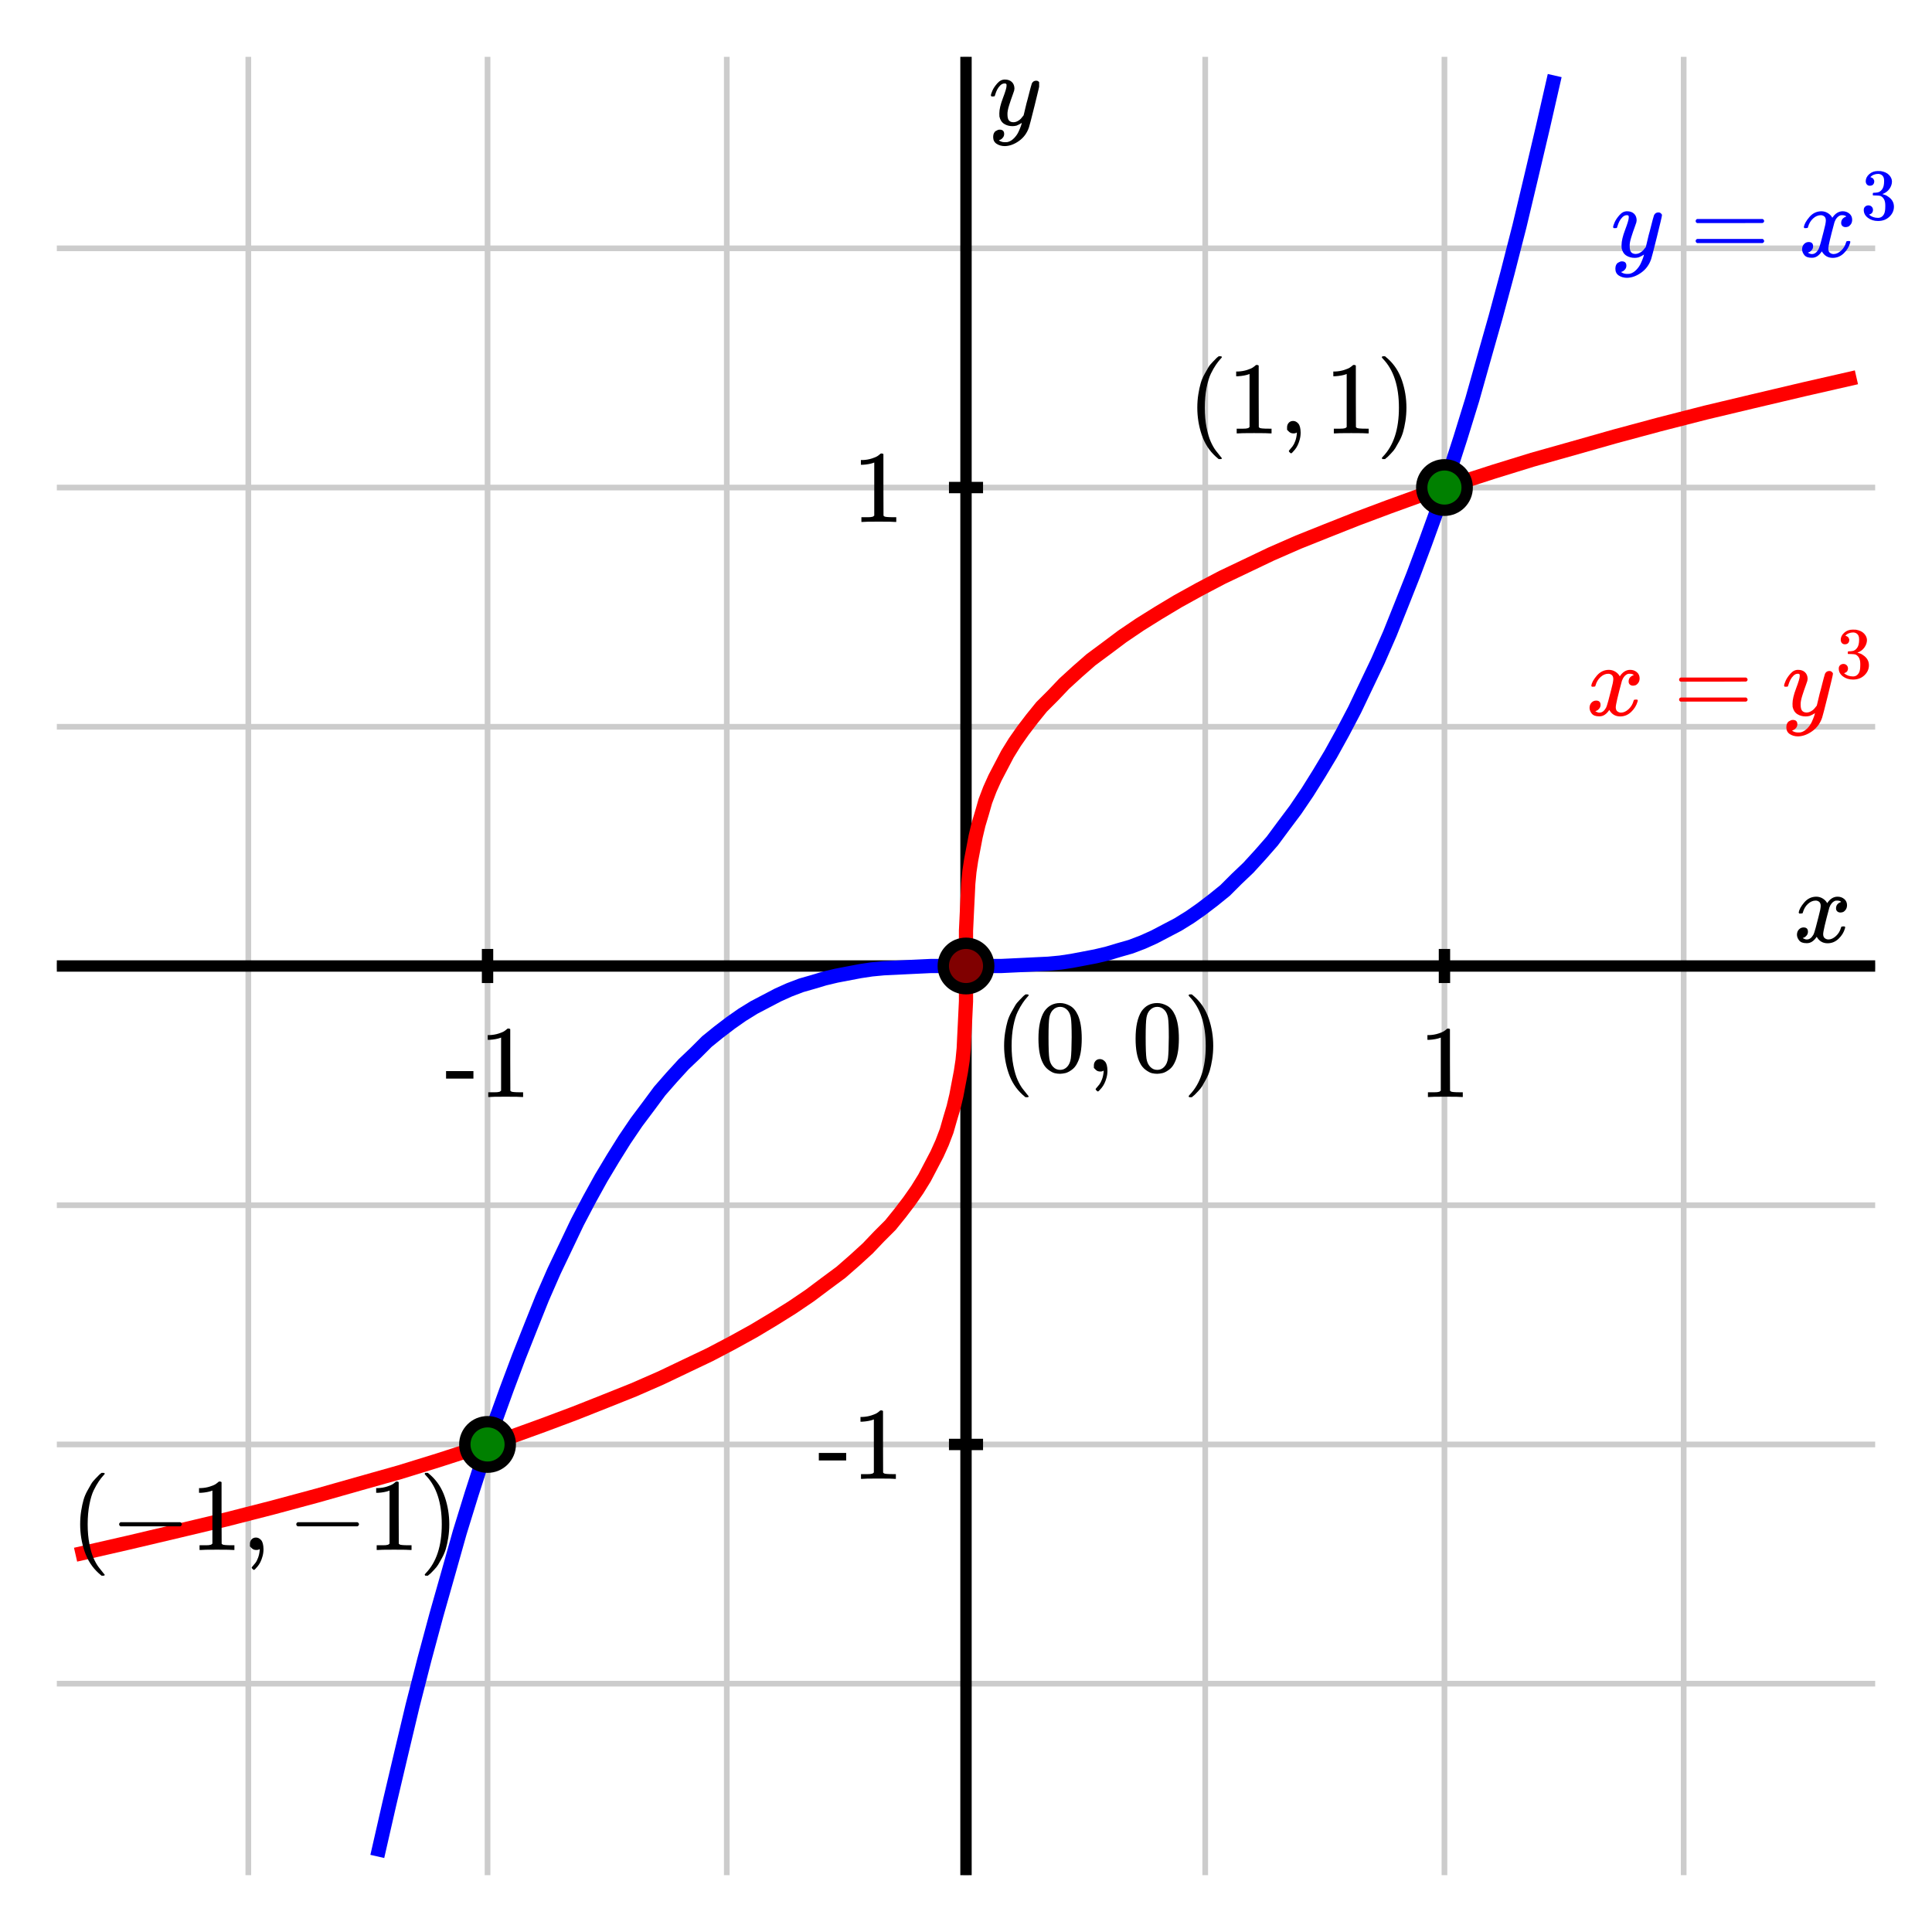
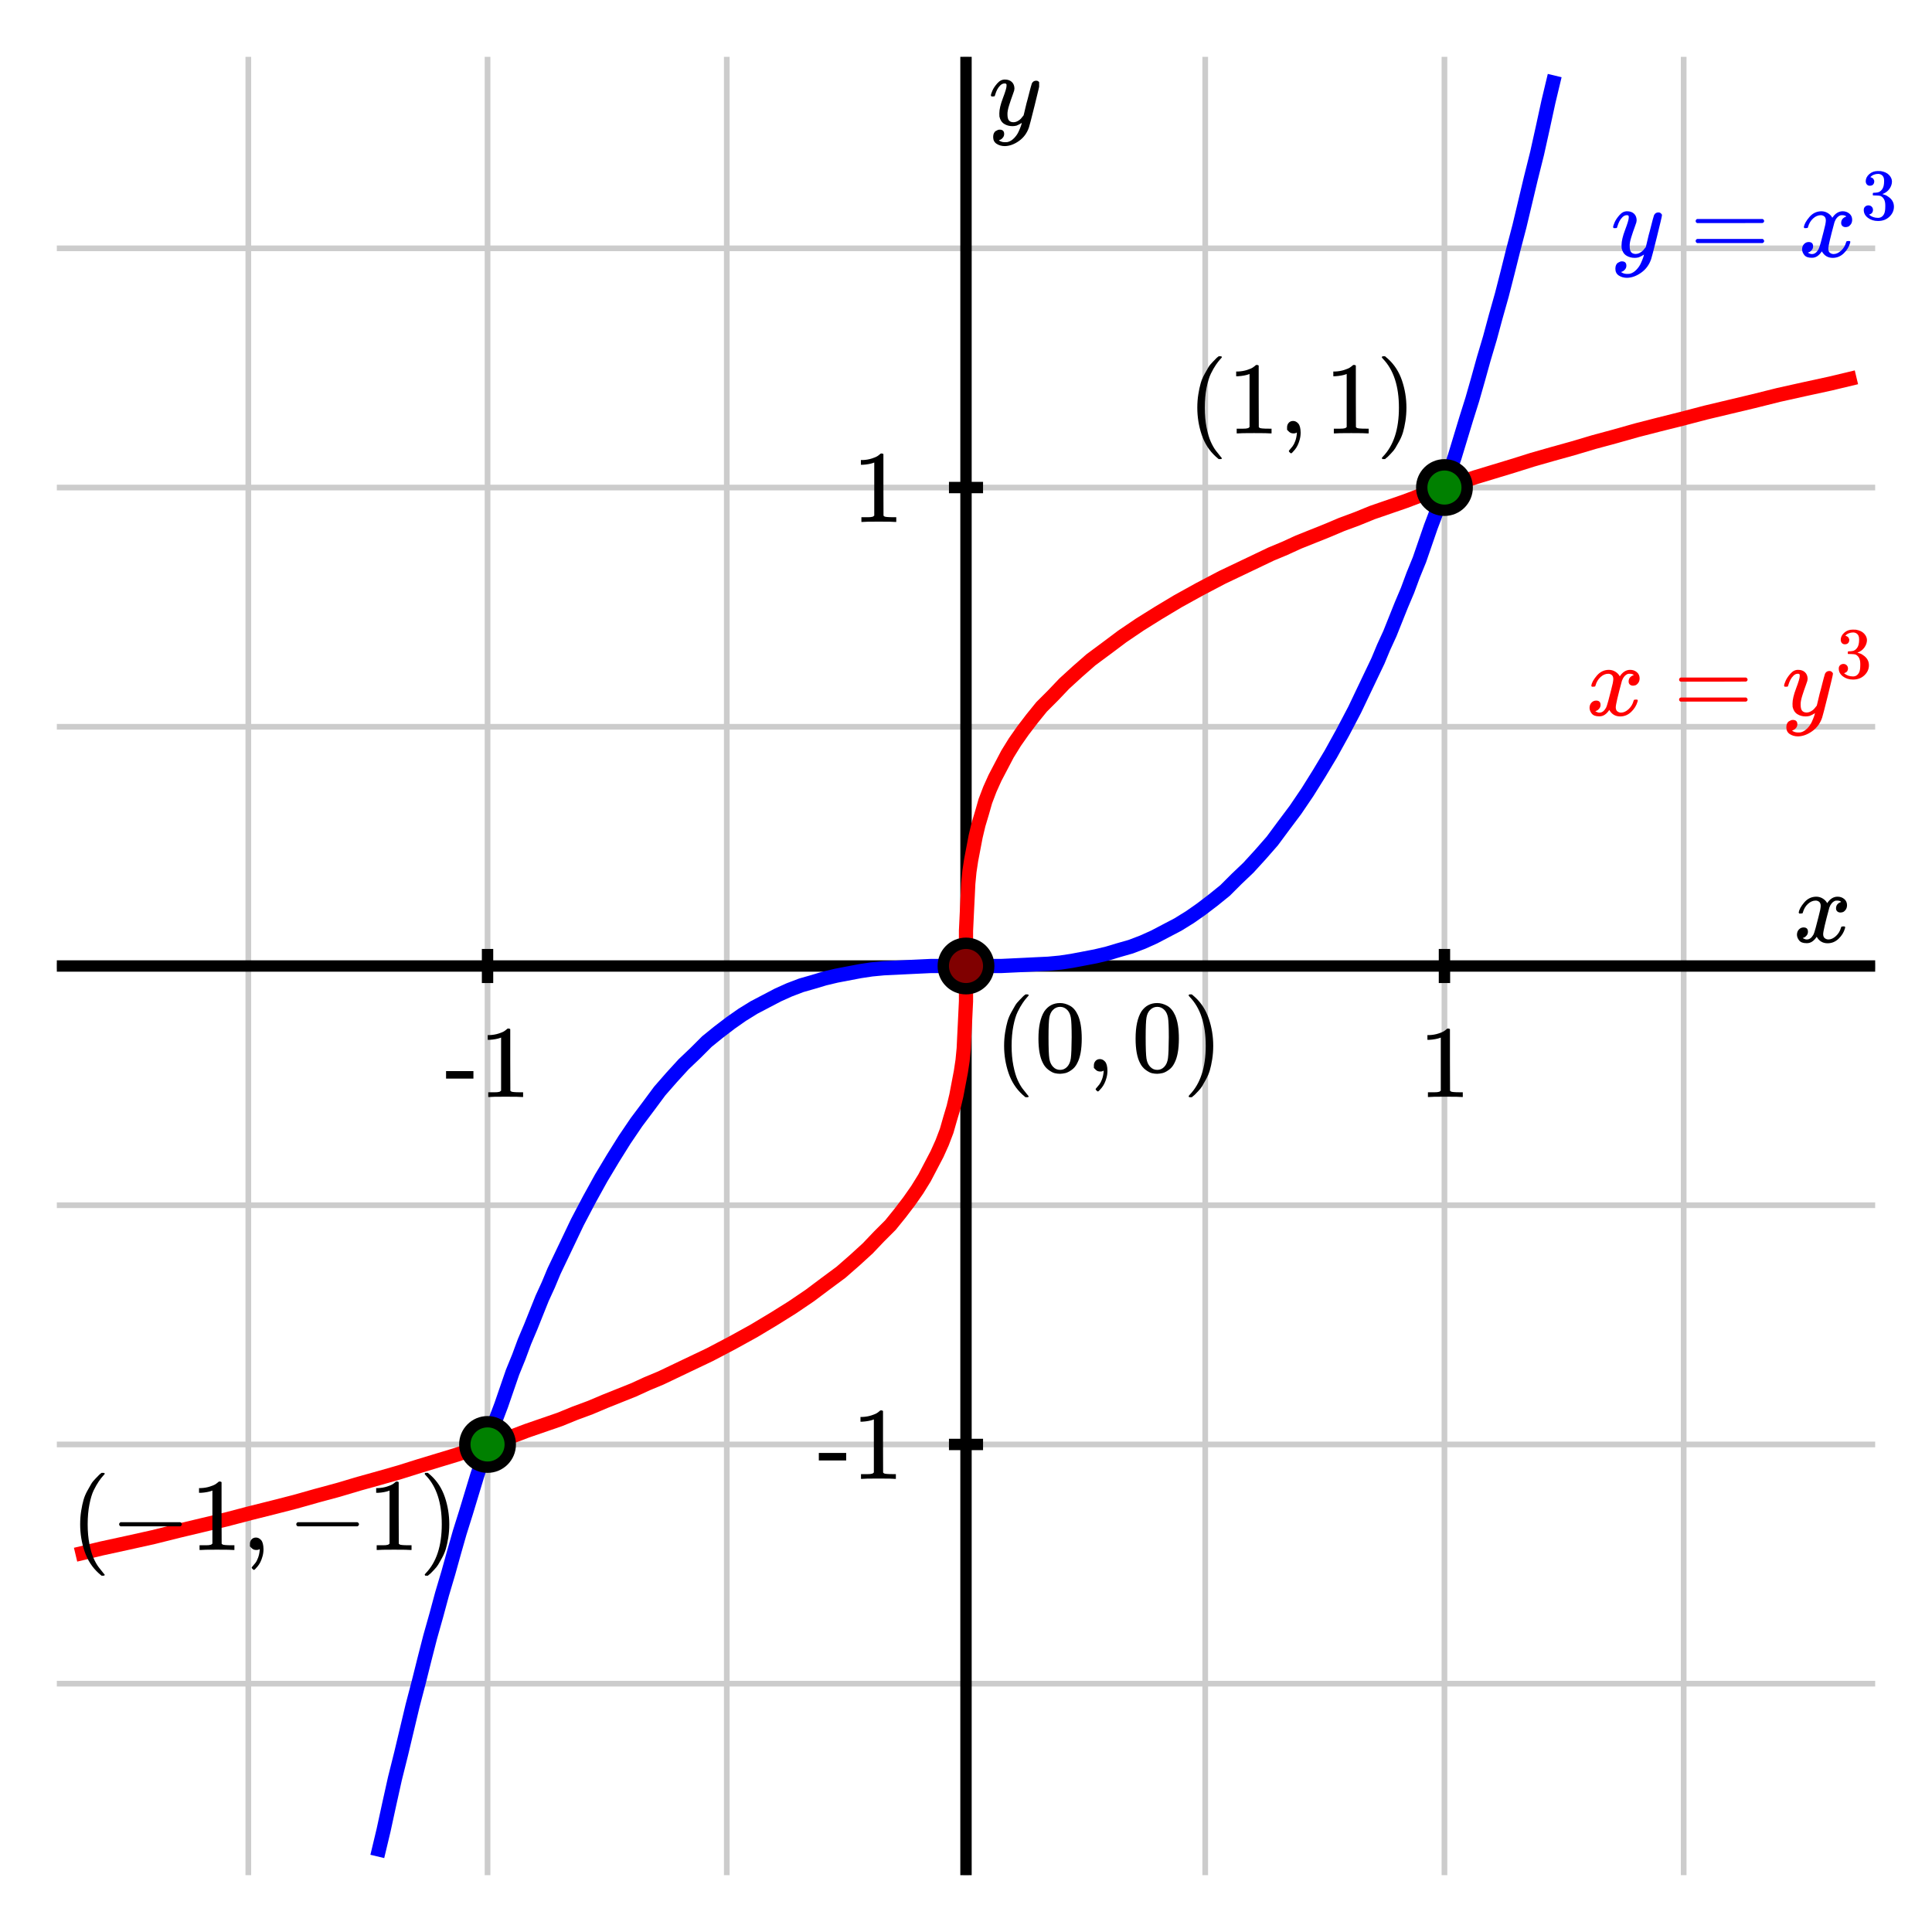
<svg xmlns="http://www.w3.org/2000/svg" xmlns:xlink="http://www.w3.org/1999/xlink" id="prefigure-quartic-critical-points-figure" width="340" height="340" viewBox="0 0 340 340">
  <defs>
-     <clipPath id="prefigure-quartic-critical-points-clipPath-0">
+     <clipPath id="prefigure-quartic-critical-points-__clipPath-0">
      <rect x="10.0" y="10.0" width="320.0" height="320.0" />
    </clipPath>
-     <clipPath id="prefigure-quartic-critical-points-clipPath-1">
+     <clipPath id="prefigure-quartic-critical-points-__clipPath-1">
      <rect x="10.0" y="10.0" width="320.0" height="320.0" />
    </clipPath>
  </defs>
  <g id="prefigure-quartic-critical-points-qc-grid">
    <g id="prefigure-quartic-critical-points-grid" stroke="#ccc" stroke-width="1">
      <line x1="43.7" y1="330.0" x2="43.7" y2="10.0" />
      <line x1="85.8" y1="330.0" x2="85.8" y2="10.0" />
      <line x1="127.9" y1="330.0" x2="127.9" y2="10.0" />
      <line x1="170.0" y1="330.0" x2="170.0" y2="10.0" />
      <line x1="212.1" y1="330.0" x2="212.1" y2="10.0" />
      <line x1="254.2" y1="330.0" x2="254.2" y2="10.0" />
      <line x1="296.3" y1="330.0" x2="296.3" y2="10.0" />
      <line x1="10.0" y1="296.3" x2="330.0" y2="296.3" />
      <line x1="10.0" y1="254.2" x2="330.0" y2="254.2" />
      <line x1="10.0" y1="212.1" x2="330.0" y2="212.1" />
      <line x1="10.0" y1="170.0" x2="330.0" y2="170.0" />
      <line x1="10.0" y1="127.9" x2="330.0" y2="127.9" />
      <line x1="10.0" y1="85.8" x2="330.0" y2="85.8" />
      <line x1="10.0" y1="43.7" x2="330.0" y2="43.7" />
    </g>
    <g id="prefigure-quartic-critical-points-axes" stroke="black" stroke-width="2">
-       <line id="prefigure-quartic-critical-points-line-14" x1="10.0" y1="170.0" x2="330.0" y2="170.0" stroke="black" stroke-width="2" />
+       <line id="prefigure-quartic-critical-points-__line-14" x1="10.0" y1="170.0" x2="330.0" y2="170.0" stroke="black" stroke-width="2" />
      <g>
-         <line id="prefigure-quartic-critical-points-line-15" x1="85.8" y1="173.0" x2="85.8" y2="167.0" />
-         <line id="prefigure-quartic-critical-points-line-16" x1="254.2" y1="173.0" x2="254.2" y2="167.0" />
-       </g>
-       <line id="prefigure-quartic-critical-points-line-17" x1="170.0" y1="330.0" x2="170.0" y2="10.0" stroke="black" stroke-width="2" />
+         <line id="prefigure-quartic-critical-points-__line-15" x1="85.8" y1="173.0" x2="85.8" y2="167.0" />
+         <line id="prefigure-quartic-critical-points-__line-16" x1="254.2" y1="173.0" x2="254.2" y2="167.0" />
+       </g>
+       <line id="prefigure-quartic-critical-points-__line-17" x1="170.0" y1="330.0" x2="170.0" y2="10.0" stroke="black" stroke-width="2" />
      <g>
-         <line id="prefigure-quartic-critical-points-line-18" x1="167.0" y1="254.2" x2="173.0" y2="254.2" />
-         <line id="prefigure-quartic-critical-points-line-19" x1="167.0" y1="85.8" x2="173.0" y2="85.8" />
-       </g>
-     </g>
-     <g id="prefigure-quartic-critical-points-label-0" transform="translate(326.0,166.0) translate(-10.4,-8.2)">
-       <g id="prefigure-quartic-critical-points-g-0">
+         <line id="prefigure-quartic-critical-points-__line-18" x1="167.0" y1="254.2" x2="173.0" y2="254.2" />
+         <line id="prefigure-quartic-critical-points-__line-19" x1="167.0" y1="85.8" x2="173.0" y2="85.8" />
+       </g>
+     </g>
+     <g id="prefigure-quartic-critical-points-__label-0" transform="translate(326.0,166.0) translate(-10.4,-8.2)">
+       <g id="prefigure-quartic-critical-points-__g-0">
        <svg style="vertical-align: -0.200px" width="10.352px" height="8.200px" role="img" focusable="false" viewBox="0 -442 572 453" x="0.0" y="0.0">
          <defs>
            <path id="prefigure-quartic-critical-points-MJX-2-TEX-I-1D465" d="M52 289Q59 331 106 386T222 442Q257 442 286 424T329 379Q371 442 430 442Q467 442 494 420T522 361Q522 332 508 314T481 292T458 288Q439 288 427 299T415 328Q415 374 465 391Q454 404 425 404Q412 404 406 402Q368 386 350 336Q290 115 290 78Q290 50 306 38T341 26Q378 26 414 59T463 140Q466 150 469 151T485 153H489Q504 153 504 145Q504 144 502 134Q486 77 440 33T333 -11Q263 -11 227 52Q186 -10 133 -10H127Q78 -10 57 16T35 71Q35 103 54 123T99 143Q142 143 142 101Q142 81 130 66T107 46T94 41L91 40Q91 39 97 36T113 29T132 26Q168 26 194 71Q203 87 217 139T245 247T261 313Q266 340 266 352Q266 380 251 392T217 404Q177 404 142 372T93 290Q91 281 88 280T72 278H58Q52 284 52 289Z" />
          </defs>
          <g stroke="currentColor" fill="currentColor" stroke-width="0" transform="scale(1,-1)">
            <g data-mml-node="math">
              <g data-mml-node="mi" data-semantic-type="identifier" data-semantic-role="latinletter" data-semantic-font="italic" data-semantic-annotation="clearspeak:simple" data-semantic-id="0" data-semantic-speech="x">
                <use data-c="1D465" xlink:href="#prefigure-quartic-critical-points-MJX-2-TEX-I-1D465" />
              </g>
            </g>
          </g>
        </svg>
      </g>
    </g>
-     <g id="prefigure-quartic-critical-points-label-1" transform="translate(174.0,14.0) translate(0.0,-0.0)">
-       <g id="prefigure-quartic-critical-points-g-1">
+     <g id="prefigure-quartic-critical-points-__label-1" transform="translate(174.0,14.0) translate(0.0,-0.0)">
+       <g id="prefigure-quartic-critical-points-__g-1">
        <svg style="vertical-align: -3.712px" width="8.872px" height="11.712px" role="img" focusable="false" viewBox="0 -442 490 647" x="0.0" y="0.0">
          <defs>
            <path id="prefigure-quartic-critical-points-MJX-3-TEX-I-1D466" d="M21 287Q21 301 36 335T84 406T158 442Q199 442 224 419T250 355Q248 336 247 334Q247 331 231 288T198 191T182 105Q182 62 196 45T238 27Q261 27 281 38T312 61T339 94Q339 95 344 114T358 173T377 247Q415 397 419 404Q432 431 462 431Q475 431 483 424T494 412T496 403Q496 390 447 193T391 -23Q363 -106 294 -155T156 -205Q111 -205 77 -183T43 -117Q43 -95 50 -80T69 -58T89 -48T106 -45Q150 -45 150 -87Q150 -107 138 -122T115 -142T102 -147L99 -148Q101 -153 118 -160T152 -167H160Q177 -167 186 -165Q219 -156 247 -127T290 -65T313 -9T321 21L315 17Q309 13 296 6T270 -6Q250 -11 231 -11Q185 -11 150 11T104 82Q103 89 103 113Q103 170 138 262T173 379Q173 380 173 381Q173 390 173 393T169 400T158 404H154Q131 404 112 385T82 344T65 302T57 280Q55 278 41 278H27Q21 284 21 287Z" />
          </defs>
          <g stroke="currentColor" fill="currentColor" stroke-width="0" transform="scale(1,-1)">
            <g data-mml-node="math">
              <g data-mml-node="mi" data-semantic-type="identifier" data-semantic-role="latinletter" data-semantic-font="italic" data-semantic-annotation="clearspeak:simple" data-semantic-id="0" data-semantic-speech="y">
                <use data-c="1D466" xlink:href="#prefigure-quartic-critical-points-MJX-3-TEX-I-1D466" />
              </g>
            </g>
          </g>
        </svg>
      </g>
    </g>
-     <g id="prefigure-quartic-critical-points-label-2" transform="translate(85.8,181.0) translate(-7.5,-0.0)">
-       <g id="prefigure-quartic-critical-points-g-2">
+     <g id="prefigure-quartic-critical-points-__label-2" transform="translate(85.8,181.0) translate(-7.5,-0.0)">
+       <g id="prefigure-quartic-critical-points-__g-2">
        <svg style="vertical-align: 0.000px" width="15.080px" height="12.056px" role="img" focusable="false" viewBox="0 -666 833 666" x="0.0" y="0.0">
          <defs>
            <path id="prefigure-quartic-critical-points-MJX-4-TEX-N-2D" d="M11 179V252H277V179H11Z" />
            <path id="prefigure-quartic-critical-points-MJX-4-TEX-N-31" d="M213 578L200 573Q186 568 160 563T102 556H83V602H102Q149 604 189 617T245 641T273 663Q275 666 285 666Q294 666 302 660V361L303 61Q310 54 315 52T339 48T401 46H427V0H416Q395 3 257 3Q121 3 100 0H88V46H114Q136 46 152 46T177 47T193 50T201 52T207 57T213 61V578Z" />
          </defs>
          <g stroke="currentColor" fill="currentColor" stroke-width="0" transform="scale(1,-1)">
            <g data-mml-node="math">
              <g data-mml-node="mtext" data-semantic-type="text" data-semantic-role="unknown" data-semantic-font="normal" data-semantic-annotation="clearspeak:unit" data-semantic-id="0" data-semantic-speech="hyphen 1">
                <use data-c="2D" xlink:href="#prefigure-quartic-critical-points-MJX-4-TEX-N-2D" />
                <use data-c="31" xlink:href="#prefigure-quartic-critical-points-MJX-4-TEX-N-31" transform="translate(333,0)" />
              </g>
            </g>
          </g>
        </svg>
      </g>
    </g>
-     <g id="prefigure-quartic-critical-points-label-3" transform="translate(254.2,181.0) translate(-4.5,-0.0)">
-       <g id="prefigure-quartic-critical-points-g-3">
+     <g id="prefigure-quartic-critical-points-__label-3" transform="translate(254.2,181.0) translate(-4.5,-0.0)">
+       <g id="prefigure-quartic-critical-points-__g-3">
        <svg style="vertical-align: 0.000px" width="9.048px" height="12.056px" role="img" focusable="false" viewBox="0 -666 500 666" x="0.0" y="0.0">
          <defs>
            <path id="prefigure-quartic-critical-points-MJX-5-TEX-N-31" d="M213 578L200 573Q186 568 160 563T102 556H83V602H102Q149 604 189 617T245 641T273 663Q275 666 285 666Q294 666 302 660V361L303 61Q310 54 315 52T339 48T401 46H427V0H416Q395 3 257 3Q121 3 100 0H88V46H114Q136 46 152 46T177 47T193 50T201 52T207 57T213 61V578Z" />
          </defs>
          <g stroke="currentColor" fill="currentColor" stroke-width="0" transform="scale(1,-1)">
            <g data-mml-node="math">
              <g data-mml-node="mtext" data-semantic-type="text" data-semantic-role="integer" data-semantic-font="normal" data-semantic-annotation="clearspeak:unit" data-semantic-id="0" data-semantic-speech="1">
                <use data-c="31" xlink:href="#prefigure-quartic-critical-points-MJX-5-TEX-N-31" />
              </g>
            </g>
          </g>
        </svg>
      </g>
    </g>
-     <g id="prefigure-quartic-critical-points-label-4" transform="translate(159.0,254.2) translate(-15.1,-6.0)">
-       <g id="prefigure-quartic-critical-points-g-4">
+     <g id="prefigure-quartic-critical-points-__label-4" transform="translate(159.0,254.2) translate(-15.1,-6.0)">
+       <g id="prefigure-quartic-critical-points-__g-4">
        <svg style="vertical-align: 0.000px" width="15.080px" height="12.056px" role="img" focusable="false" viewBox="0 -666 833 666" x="0.0" y="0.0">
          <defs>
            <path id="prefigure-quartic-critical-points-MJX-6-TEX-N-2D" d="M11 179V252H277V179H11Z" />
            <path id="prefigure-quartic-critical-points-MJX-6-TEX-N-31" d="M213 578L200 573Q186 568 160 563T102 556H83V602H102Q149 604 189 617T245 641T273 663Q275 666 285 666Q294 666 302 660V361L303 61Q310 54 315 52T339 48T401 46H427V0H416Q395 3 257 3Q121 3 100 0H88V46H114Q136 46 152 46T177 47T193 50T201 52T207 57T213 61V578Z" />
          </defs>
          <g stroke="currentColor" fill="currentColor" stroke-width="0" transform="scale(1,-1)">
            <g data-mml-node="math">
              <g data-mml-node="mtext" data-semantic-type="text" data-semantic-role="unknown" data-semantic-font="normal" data-semantic-annotation="clearspeak:unit" data-semantic-id="0" data-semantic-speech="hyphen 1">
                <use data-c="2D" xlink:href="#prefigure-quartic-critical-points-MJX-6-TEX-N-2D" />
                <use data-c="31" xlink:href="#prefigure-quartic-critical-points-MJX-6-TEX-N-31" transform="translate(333,0)" />
              </g>
            </g>
          </g>
        </svg>
      </g>
    </g>
-     <g id="prefigure-quartic-critical-points-label-5" transform="translate(159.0,85.8) translate(-9.0,-6.0)">
-       <g id="prefigure-quartic-critical-points-g-5">
+     <g id="prefigure-quartic-critical-points-__label-5" transform="translate(159.0,85.8) translate(-9.0,-6.0)">
+       <g id="prefigure-quartic-critical-points-__g-5">
        <svg style="vertical-align: 0.000px" width="9.048px" height="12.056px" role="img" focusable="false" viewBox="0 -666 500 666" x="0.0" y="0.0">
          <defs>
            <path id="prefigure-quartic-critical-points-MJX-7-TEX-N-31" d="M213 578L200 573Q186 568 160 563T102 556H83V602H102Q149 604 189 617T245 641T273 663Q275 666 285 666Q294 666 302 660V361L303 61Q310 54 315 52T339 48T401 46H427V0H416Q395 3 257 3Q121 3 100 0H88V46H114Q136 46 152 46T177 47T193 50T201 52T207 57T213 61V578Z" />
          </defs>
          <g stroke="currentColor" fill="currentColor" stroke-width="0" transform="scale(1,-1)">
            <g data-mml-node="math">
              <g data-mml-node="mtext" data-semantic-type="text" data-semantic-role="integer" data-semantic-font="normal" data-semantic-annotation="clearspeak:unit" data-semantic-id="0" data-semantic-speech="1">
                <use data-c="31" xlink:href="#prefigure-quartic-critical-points-MJX-7-TEX-N-31" />
              </g>
            </g>
          </g>
        </svg>
      </g>
    </g>
  </g>
-   <path id="prefigure-quartic-critical-points-qc-curve1" d="M 66.4 326.7 L 68.5 317.5 L 70.6 308.6 L 72.6 300.2 L 74.7 292.0 L 76.8 284.2 L 78.9 276.8 L 80.9 269.7 L 83.0 262.9 L 85.1 256.4 L 87.1 250.2 L 89.2 244.4 L 91.3 238.8 L 93.4 233.5 L 95.4 228.5 L 97.5 223.7 L 99.6 219.3 L 101.6 215.1 L 103.7 211.1 L 105.8 207.3 L 107.9 203.8 L 109.9 200.6 L 112.0 197.5 L 114.1 194.7 L 116.1 192.0 L 118.2 189.6 L 120.3 187.3 L 122.4 185.3 L 124.4 183.3 L 126.5 181.6 L 128.6 180.0 L 130.6 178.6 L 132.7 177.3 L 134.8 176.2 L 136.9 175.1 L 138.9 174.2 L 141.0 173.4 L 143.1 172.8 L 145.1 172.2 L 147.2 171.7 L 149.3 171.3 L 151.4 170.9 L 153.4 170.6 L 155.5 170.4 L 157.6 170.3 L 159.6 170.2 L 161.7 170.1 L 163.8 170.0 L 165.9 170.0 L 167.9 170.0 L 170.0 170.0 L 172.1 170.0 L 174.1 170.0 L 176.2 170.0 L 178.3 169.9 L 180.4 169.8 L 182.4 169.7 L 184.5 169.6 L 186.6 169.4 L 188.6 169.1 L 190.7 168.7 L 192.8 168.3 L 194.9 167.8 L 196.9 167.2 L 199.0 166.6 L 201.1 165.8 L 203.1 164.9 L 205.2 163.8 L 207.3 162.7 L 209.4 161.4 L 211.4 160.0 L 213.5 158.4 L 215.6 156.7 L 217.6 154.7 L 219.7 152.7 L 221.8 150.4 L 223.9 148.0 L 225.9 145.3 L 228.0 142.5 L 230.1 139.4 L 232.1 136.2 L 234.2 132.7 L 236.3 128.9 L 238.4 124.9 L 240.4 120.7 L 242.5 116.3 L 244.6 111.5 L 246.6 106.5 L 248.7 101.2 L 250.8 95.6 L 252.9 89.8 L 254.9 83.6 L 257.0 77.1 L 259.1 70.3 L 261.1 63.2 L 263.2 55.8 L 265.3 48.0 L 267.4 39.8 L 269.4 31.4 L 271.5 22.5 L 273.6 13.3" stroke="blue" stroke-width="2.5" fill="none" clip-path="url(#prefigure-quartic-critical-points-clipPath-1)" />
-   <path id="prefigure-quartic-critical-points-qc-curve2" d="M 13.3 273.6 L 22.5 271.5 L 31.4 269.4 L 39.8 267.4 L 48.0 265.3 L 55.8 263.2 L 63.2 261.1 L 70.3 259.1 L 77.1 257.0 L 83.6 254.9 L 89.8 252.9 L 95.6 250.8 L 101.2 248.7 L 106.5 246.6 L 111.5 244.6 L 116.3 242.5 L 120.7 240.4 L 124.9 238.4 L 128.9 236.3 L 132.7 234.2 L 136.2 232.1 L 139.4 230.1 L 142.5 228.0 L 145.3 225.9 L 148.0 223.9 L 150.4 221.8 L 152.7 219.7 L 154.7 217.6 L 156.7 215.6 L 158.4 213.5 L 160.0 211.4 L 161.4 209.4 L 162.7 207.3 L 163.8 205.2 L 164.9 203.1 L 165.8 201.1 L 166.6 199.0 L 167.2 196.9 L 167.8 194.9 L 168.3 192.8 L 168.7 190.7 L 169.1 188.6 L 169.4 186.6 L 169.6 184.5 L 169.7 182.4 L 169.8 180.4 L 169.9 178.3 L 170.0 176.2 L 170.0 174.1 L 170.0 172.1 L 170.0 170.0 L 170.0 167.9 L 170.0 165.9 L 170.0 163.8 L 170.1 161.7 L 170.2 159.6 L 170.3 157.6 L 170.4 155.5 L 170.6 153.4 L 170.9 151.4 L 171.3 149.3 L 171.7 147.2 L 172.2 145.1 L 172.8 143.1 L 173.4 141.0 L 174.2 138.9 L 175.1 136.9 L 176.2 134.8 L 177.3 132.7 L 178.6 130.6 L 180.0 128.6 L 181.6 126.5 L 183.3 124.4 L 185.3 122.4 L 187.3 120.3 L 189.6 118.2 L 192.0 116.1 L 194.7 114.1 L 197.5 112.0 L 200.6 109.9 L 203.8 107.9 L 207.3 105.8 L 211.1 103.7 L 215.1 101.6 L 219.3 99.6 L 223.7 97.5 L 228.5 95.4 L 233.5 93.4 L 238.8 91.3 L 244.4 89.2 L 250.2 87.1 L 256.4 85.1 L 262.9 83.0 L 269.7 80.9 L 276.8 78.9 L 284.2 76.8 L 292.0 74.7 L 300.2 72.6 L 308.6 70.6 L 317.5 68.5 L 326.7 66.4" stroke="red" stroke-width="2.5" fill="none" clip-path="url(#prefigure-quartic-critical-points-clipPath-1)" />
+   <path id="prefigure-quartic-critical-points-qc-curve1" d="M 66.4 326.7 L 67.5 322.1 L 68.5 317.5 L 69.5 313.0 L 70.6 308.6 L 71.6 304.4 L 72.6 300.2 L 73.7 296.0 L 74.7 292.0 L 75.7 288.1 L 76.8 284.2 L 77.8 280.5 L 78.9 276.8 L 79.9 273.2 L 80.9 269.7 L 82.0 266.2 L 83.0 262.9 L 84.0 259.6 L 85.1 256.4 L 86.1 253.3 L 87.1 250.2 L 88.2 247.3 L 89.2 244.4 L 90.2 241.5 L 91.3 238.8 L 92.3 236.1 L 93.4 233.5 L 94.4 231.0 L 95.4 228.5 L 96.5 226.1 L 97.5 223.7 L 99.6 219.3 L 101.6 215.1 L 103.7 211.1 L 105.8 207.3 L 107.9 203.8 L 109.9 200.6 L 112.0 197.5 L 114.1 194.7 L 116.1 192.0 L 118.2 189.6 L 120.3 187.3 L 122.4 185.3 L 124.4 183.3 L 126.5 181.6 L 128.6 180.0 L 130.6 178.6 L 132.7 177.3 L 134.8 176.2 L 136.9 175.1 L 138.9 174.2 L 141.0 173.4 L 143.1 172.8 L 145.1 172.2 L 147.2 171.7 L 149.3 171.3 L 151.4 170.9 L 153.4 170.6 L 155.5 170.4 L 157.6 170.3 L 159.6 170.2 L 161.7 170.1 L 163.8 170.0 L 165.9 170.0 L 167.9 170.0 L 170.0 170.0 L 172.1 170.0 L 174.1 170.0 L 176.2 170.0 L 178.3 169.9 L 180.4 169.8 L 182.4 169.7 L 184.5 169.6 L 186.6 169.4 L 188.6 169.1 L 190.7 168.7 L 192.8 168.3 L 194.9 167.8 L 196.9 167.2 L 199.0 166.6 L 201.1 165.8 L 203.1 164.9 L 205.2 163.8 L 207.3 162.7 L 209.4 161.4 L 211.4 160.0 L 213.5 158.4 L 215.6 156.7 L 217.6 154.7 L 219.7 152.7 L 221.8 150.4 L 223.9 148.0 L 225.9 145.3 L 228.0 142.5 L 230.1 139.4 L 232.1 136.2 L 234.2 132.7 L 236.3 128.9 L 238.4 124.9 L 240.4 120.7 L 242.5 116.3 L 243.5 113.9 L 244.6 111.5 L 245.6 109.0 L 246.6 106.5 L 247.7 103.9 L 248.7 101.2 L 249.8 98.5 L 250.8 95.6 L 251.8 92.7 L 252.9 89.8 L 253.9 86.7 L 254.9 83.6 L 256.0 80.4 L 257.0 77.1 L 258.0 73.8 L 259.1 70.3 L 260.1 66.8 L 261.1 63.2 L 262.2 59.5 L 263.2 55.8 L 264.3 51.9 L 265.3 48.0 L 266.3 44.0 L 267.4 39.8 L 268.4 35.6 L 269.4 31.4 L 270.5 27.0 L 271.5 22.5 L 272.5 17.9 L 273.6 13.3" stroke="blue" stroke-width="2.5" fill="none" clip-path="url(#prefigure-quartic-critical-points-__clipPath-1)" />
+   <path id="prefigure-quartic-critical-points-qc-curve2" d="M 13.3 273.6 L 17.9 272.5 L 22.5 271.5 L 27.0 270.5 L 31.4 269.4 L 35.6 268.4 L 39.8 267.4 L 44.0 266.3 L 48.0 265.3 L 51.9 264.3 L 55.8 263.2 L 59.5 262.2 L 63.2 261.1 L 66.8 260.1 L 70.3 259.1 L 73.8 258.0 L 77.1 257.0 L 80.4 256.0 L 83.6 254.9 L 86.7 253.9 L 89.8 252.9 L 92.7 251.8 L 95.6 250.8 L 98.5 249.8 L 101.2 248.7 L 103.9 247.7 L 106.5 246.6 L 109.0 245.6 L 111.5 244.6 L 113.9 243.5 L 116.3 242.5 L 120.7 240.4 L 124.9 238.4 L 128.9 236.3 L 132.7 234.2 L 136.2 232.1 L 139.4 230.1 L 142.5 228.0 L 145.3 225.9 L 148.0 223.9 L 150.4 221.8 L 152.7 219.7 L 154.7 217.6 L 156.7 215.6 L 158.4 213.5 L 160.0 211.4 L 161.4 209.4 L 162.7 207.3 L 163.8 205.2 L 164.9 203.1 L 165.8 201.1 L 166.6 199.0 L 167.2 196.9 L 167.8 194.9 L 168.3 192.8 L 168.7 190.7 L 169.1 188.6 L 169.4 186.6 L 169.6 184.5 L 169.7 182.4 L 169.8 180.4 L 169.9 178.3 L 170.0 176.2 L 170.0 174.1 L 170.0 172.1 L 170.0 170.0 L 170.0 167.9 L 170.0 165.9 L 170.0 163.8 L 170.1 161.7 L 170.2 159.6 L 170.3 157.6 L 170.4 155.5 L 170.6 153.4 L 170.9 151.4 L 171.3 149.3 L 171.7 147.2 L 172.2 145.1 L 172.8 143.1 L 173.4 141.0 L 174.2 138.9 L 175.1 136.9 L 176.2 134.8 L 177.3 132.7 L 178.6 130.6 L 180.0 128.6 L 181.6 126.5 L 183.3 124.4 L 185.3 122.4 L 187.3 120.3 L 189.6 118.2 L 192.0 116.1 L 194.7 114.1 L 197.5 112.0 L 200.6 109.9 L 203.8 107.9 L 207.3 105.8 L 211.1 103.7 L 215.1 101.6 L 219.3 99.6 L 223.7 97.5 L 226.1 96.5 L 228.5 95.4 L 231.0 94.4 L 233.5 93.4 L 236.1 92.3 L 238.8 91.3 L 241.5 90.2 L 244.4 89.2 L 247.3 88.2 L 250.2 87.1 L 253.3 86.1 L 256.4 85.1 L 259.6 84.0 L 262.9 83.0 L 266.2 82.0 L 269.7 80.9 L 273.2 79.9 L 276.8 78.9 L 280.5 77.8 L 284.2 76.8 L 288.1 75.7 L 292.0 74.7 L 296.0 73.7 L 300.2 72.6 L 304.4 71.6 L 308.6 70.6 L 313.0 69.5 L 317.5 68.5 L 322.1 67.5 L 326.7 66.4" stroke="red" stroke-width="2.5" fill="none" clip-path="url(#prefigure-quartic-critical-points-__clipPath-1)" />
  <g id="prefigure-quartic-critical-points-qc-saddle">
    <g transform="translate(175.0,175.0) translate(0.0,-0.0)">
-       <g id="prefigure-quartic-critical-points-g-6">
+       <g id="prefigure-quartic-critical-points-__g-6">
        <svg style="vertical-align: -4.528px" width="40.232px" height="18.096px" role="img" focusable="false" viewBox="0 -750 2222.7 1000" x="0.0" y="0.0">
          <defs>
            <path id="prefigure-quartic-critical-points-MJX-8-TEX-N-28" d="M94 250Q94 319 104 381T127 488T164 576T202 643T244 695T277 729T302 750H315H319Q333 750 333 741Q333 738 316 720T275 667T226 581T184 443T167 250T184 58T225 -81T274 -167T316 -220T333 -241Q333 -250 318 -250H315H302L274 -226Q180 -141 137 -14T94 250Z" />
            <path id="prefigure-quartic-critical-points-MJX-8-TEX-N-30" d="M96 585Q152 666 249 666Q297 666 345 640T423 548Q460 465 460 320Q460 165 417 83Q397 41 362 16T301 -15T250 -22Q224 -22 198 -16T137 16T82 83Q39 165 39 320Q39 494 96 585ZM321 597Q291 629 250 629Q208 629 178 597Q153 571 145 525T137 333Q137 175 145 125T181 46Q209 16 250 16Q290 16 318 46Q347 76 354 130T362 333Q362 478 354 524T321 597Z" />
            <path id="prefigure-quartic-critical-points-MJX-8-TEX-N-2C" d="M78 35T78 60T94 103T137 121Q165 121 187 96T210 8Q210 -27 201 -60T180 -117T154 -158T130 -185T117 -194Q113 -194 104 -185T95 -172Q95 -168 106 -156T131 -126T157 -76T173 -3V9L172 8Q170 7 167 6T161 3T152 1T140 0Q113 0 96 17Z" />
            <path id="prefigure-quartic-critical-points-MJX-8-TEX-N-29" d="M60 749L64 750Q69 750 74 750H86L114 726Q208 641 251 514T294 250Q294 182 284 119T261 12T224 -76T186 -143T145 -194T113 -227T90 -246Q87 -249 86 -250H74Q66 -250 63 -250T58 -247T55 -238Q56 -237 66 -225Q221 -64 221 250T66 725Q56 737 55 738Q55 746 60 749Z" />
          </defs>
          <g stroke="currentColor" fill="currentColor" stroke-width="0" transform="scale(1,-1)">
            <g data-mml-node="math" data-semantic-type="fenced" data-semantic-role="leftright" data-semantic-id="6" data-semantic-children="5" data-semantic-content="0,4" data-semantic-speech="left parenthesis 0 comma 0 right parenthesis">
              <g data-mml-node="mo" data-semantic-type="fence" data-semantic-role="open" data-semantic-id="0" data-semantic-parent="6" data-semantic-operator="fenced" data-semantic-speech="left parenthesis">
                <use data-c="28" xlink:href="#prefigure-quartic-critical-points-MJX-8-TEX-N-28" />
              </g>
              <g data-mml-node="mrow" data-semantic-type="punctuated" data-semantic-role="sequence" data-semantic-id="5" data-semantic-children="1,2,3" data-semantic-content="2" data-semantic-parent="6" data-semantic-speech="0 comma 0" transform="translate(389,0)">
                <g data-mml-node="mn" data-semantic-type="number" data-semantic-role="integer" data-semantic-font="normal" data-semantic-annotation="clearspeak:simple" data-semantic-id="1" data-semantic-parent="5" data-semantic-speech="0">
                  <use data-c="30" xlink:href="#prefigure-quartic-critical-points-MJX-8-TEX-N-30" />
                </g>
                <g data-mml-node="mo" data-semantic-type="punctuation" data-semantic-role="comma" data-semantic-id="2" data-semantic-parent="5" data-semantic-operator="punctuated" data-semantic-speech="comma" transform="translate(500,0)">
                  <use data-c="2C" xlink:href="#prefigure-quartic-critical-points-MJX-8-TEX-N-2C" />
                </g>
                <g data-mml-node="mn" data-semantic-type="number" data-semantic-role="integer" data-semantic-font="normal" data-semantic-annotation="clearspeak:simple" data-semantic-id="3" data-semantic-parent="5" data-semantic-speech="0" transform="translate(944.7,0)">
                  <use data-c="30" xlink:href="#prefigure-quartic-critical-points-MJX-8-TEX-N-30" />
                </g>
              </g>
              <g data-mml-node="mo" data-semantic-type="fence" data-semantic-role="close" data-semantic-id="4" data-semantic-parent="6" data-semantic-operator="fenced" data-semantic-speech="right parenthesis" transform="translate(1833.7,0)">
                <use data-c="29" xlink:href="#prefigure-quartic-critical-points-MJX-8-TEX-N-29" />
              </g>
            </g>
          </g>
        </svg>
      </g>
    </g>
    <circle cx="170.0" cy="170.0" r="4" stroke="black" stroke-width="2" fill="maroon" />
  </g>
  <g id="prefigure-quartic-critical-points-qc-min1">
    <g transform="translate(249.2,80.8) translate(-40.2,-18.1)">
-       <g id="prefigure-quartic-critical-points-g-7">
+       <g id="prefigure-quartic-critical-points-__g-7">
        <svg style="vertical-align: -4.528px" width="40.232px" height="18.096px" role="img" focusable="false" viewBox="0 -750 2222.7 1000" x="0.0" y="0.0">
          <defs>
            <path id="prefigure-quartic-critical-points-MJX-9-TEX-N-28" d="M94 250Q94 319 104 381T127 488T164 576T202 643T244 695T277 729T302 750H315H319Q333 750 333 741Q333 738 316 720T275 667T226 581T184 443T167 250T184 58T225 -81T274 -167T316 -220T333 -241Q333 -250 318 -250H315H302L274 -226Q180 -141 137 -14T94 250Z" />
            <path id="prefigure-quartic-critical-points-MJX-9-TEX-N-31" d="M213 578L200 573Q186 568 160 563T102 556H83V602H102Q149 604 189 617T245 641T273 663Q275 666 285 666Q294 666 302 660V361L303 61Q310 54 315 52T339 48T401 46H427V0H416Q395 3 257 3Q121 3 100 0H88V46H114Q136 46 152 46T177 47T193 50T201 52T207 57T213 61V578Z" />
            <path id="prefigure-quartic-critical-points-MJX-9-TEX-N-2C" d="M78 35T78 60T94 103T137 121Q165 121 187 96T210 8Q210 -27 201 -60T180 -117T154 -158T130 -185T117 -194Q113 -194 104 -185T95 -172Q95 -168 106 -156T131 -126T157 -76T173 -3V9L172 8Q170 7 167 6T161 3T152 1T140 0Q113 0 96 17Z" />
            <path id="prefigure-quartic-critical-points-MJX-9-TEX-N-29" d="M60 749L64 750Q69 750 74 750H86L114 726Q208 641 251 514T294 250Q294 182 284 119T261 12T224 -76T186 -143T145 -194T113 -227T90 -246Q87 -249 86 -250H74Q66 -250 63 -250T58 -247T55 -238Q56 -237 66 -225Q221 -64 221 250T66 725Q56 737 55 738Q55 746 60 749Z" />
          </defs>
          <g stroke="currentColor" fill="currentColor" stroke-width="0" transform="scale(1,-1)">
            <g data-mml-node="math" data-semantic-type="fenced" data-semantic-role="leftright" data-semantic-id="6" data-semantic-children="5" data-semantic-content="0,4" data-semantic-speech="left parenthesis 1 comma 1 right parenthesis">
              <g data-mml-node="mo" data-semantic-type="fence" data-semantic-role="open" data-semantic-id="0" data-semantic-parent="6" data-semantic-operator="fenced" data-semantic-speech="left parenthesis">
                <use data-c="28" xlink:href="#prefigure-quartic-critical-points-MJX-9-TEX-N-28" />
              </g>
              <g data-mml-node="mrow" data-semantic-type="punctuated" data-semantic-role="sequence" data-semantic-id="5" data-semantic-children="1,2,3" data-semantic-content="2" data-semantic-parent="6" data-semantic-speech="1 comma 1" transform="translate(389,0)">
                <g data-mml-node="mn" data-semantic-type="number" data-semantic-role="integer" data-semantic-font="normal" data-semantic-annotation="clearspeak:simple" data-semantic-id="1" data-semantic-parent="5" data-semantic-speech="1">
                  <use data-c="31" xlink:href="#prefigure-quartic-critical-points-MJX-9-TEX-N-31" />
                </g>
                <g data-mml-node="mo" data-semantic-type="punctuation" data-semantic-role="comma" data-semantic-id="2" data-semantic-parent="5" data-semantic-operator="punctuated" data-semantic-speech="comma" transform="translate(500,0)">
                  <use data-c="2C" xlink:href="#prefigure-quartic-critical-points-MJX-9-TEX-N-2C" />
                </g>
                <g data-mml-node="mn" data-semantic-type="number" data-semantic-role="integer" data-semantic-font="normal" data-semantic-annotation="clearspeak:simple" data-semantic-id="3" data-semantic-parent="5" data-semantic-speech="1" transform="translate(944.7,0)">
                  <use data-c="31" xlink:href="#prefigure-quartic-critical-points-MJX-9-TEX-N-31" />
                </g>
              </g>
              <g data-mml-node="mo" data-semantic-type="fence" data-semantic-role="close" data-semantic-id="4" data-semantic-parent="6" data-semantic-operator="fenced" data-semantic-speech="right parenthesis" transform="translate(1833.7,0)">
                <use data-c="29" xlink:href="#prefigure-quartic-critical-points-MJX-9-TEX-N-29" />
              </g>
            </g>
          </g>
        </svg>
      </g>
    </g>
    <circle cx="254.2" cy="85.8" r="4" stroke="black" stroke-width="2" fill="green" />
  </g>
  <g id="prefigure-quartic-critical-points-qc-min2">
    <g transform="translate(80.8,259.2) translate(-68.4,-0.0)">
-       <g id="prefigure-quartic-critical-points-g-8">
+       <g id="prefigure-quartic-critical-points-__g-8">
        <svg style="vertical-align: -4.528px" width="68.392px" height="18.096px" role="img" focusable="false" viewBox="0 -750 3778.7 1000" x="0.0" y="0.0">
          <defs>
            <path id="prefigure-quartic-critical-points-MJX-10-TEX-N-28" d="M94 250Q94 319 104 381T127 488T164 576T202 643T244 695T277 729T302 750H315H319Q333 750 333 741Q333 738 316 720T275 667T226 581T184 443T167 250T184 58T225 -81T274 -167T316 -220T333 -241Q333 -250 318 -250H315H302L274 -226Q180 -141 137 -14T94 250Z" />
            <path id="prefigure-quartic-critical-points-MJX-10-TEX-N-2212" d="M84 237T84 250T98 270H679Q694 262 694 250T679 230H98Q84 237 84 250Z" />
            <path id="prefigure-quartic-critical-points-MJX-10-TEX-N-31" d="M213 578L200 573Q186 568 160 563T102 556H83V602H102Q149 604 189 617T245 641T273 663Q275 666 285 666Q294 666 302 660V361L303 61Q310 54 315 52T339 48T401 46H427V0H416Q395 3 257 3Q121 3 100 0H88V46H114Q136 46 152 46T177 47T193 50T201 52T207 57T213 61V578Z" />
            <path id="prefigure-quartic-critical-points-MJX-10-TEX-N-2C" d="M78 35T78 60T94 103T137 121Q165 121 187 96T210 8Q210 -27 201 -60T180 -117T154 -158T130 -185T117 -194Q113 -194 104 -185T95 -172Q95 -168 106 -156T131 -126T157 -76T173 -3V9L172 8Q170 7 167 6T161 3T152 1T140 0Q113 0 96 17Z" />
            <path id="prefigure-quartic-critical-points-MJX-10-TEX-N-29" d="M60 749L64 750Q69 750 74 750H86L114 726Q208 641 251 514T294 250Q294 182 284 119T261 12T224 -76T186 -143T145 -194T113 -227T90 -246Q87 -249 86 -250H74Q66 -250 63 -250T58 -247T55 -238Q56 -237 66 -225Q221 -64 221 250T66 725Q56 737 55 738Q55 746 60 749Z" />
          </defs>
          <g stroke="currentColor" fill="currentColor" stroke-width="0" transform="scale(1,-1)">
            <g data-mml-node="math" data-semantic-type="fenced" data-semantic-role="leftright" data-semantic-id="10" data-semantic-children="9" data-semantic-content="0,6" data-semantic-speech="left parenthesis negative 1 comma negative 1 right parenthesis">
              <g data-mml-node="mo" data-semantic-type="fence" data-semantic-role="open" data-semantic-id="0" data-semantic-parent="10" data-semantic-operator="fenced" data-semantic-speech="left parenthesis">
                <use data-c="28" xlink:href="#prefigure-quartic-critical-points-MJX-10-TEX-N-28" />
              </g>
              <g data-mml-node="mrow" data-semantic-type="punctuated" data-semantic-role="sequence" data-semantic-id="9" data-semantic-children="7,3,8" data-semantic-content="3" data-semantic-parent="10" data-semantic-speech="negative 1 comma negative 1" transform="translate(389,0)">
                <g data-mml-node="mrow" data-semantic-type="prefixop" data-semantic-role="negative" data-semantic-annotation="clearspeak:simple" data-semantic-id="7" data-semantic-children="2" data-semantic-content="1" data-semantic-parent="9" data-semantic-speech="negative 1">
                  <g data-mml-node="mo" data-semantic-type="operator" data-semantic-role="subtraction" data-semantic-id="1" data-semantic-parent="7" data-semantic-operator="prefixop,−" data-semantic-speech="minus">
                    <use data-c="2212" xlink:href="#prefigure-quartic-critical-points-MJX-10-TEX-N-2212" />
                  </g>
                  <g data-mml-node="mn" data-semantic-type="number" data-semantic-role="integer" data-semantic-font="normal" data-semantic-annotation="clearspeak:simple" data-semantic-id="2" data-semantic-parent="7" data-semantic-speech="1" transform="translate(778,0)">
                    <use data-c="31" xlink:href="#prefigure-quartic-critical-points-MJX-10-TEX-N-31" />
                  </g>
                </g>
                <g data-mml-node="mo" data-semantic-type="punctuation" data-semantic-role="comma" data-semantic-id="3" data-semantic-parent="9" data-semantic-operator="punctuated" data-semantic-speech="comma" transform="translate(1278,0)">
                  <use data-c="2C" xlink:href="#prefigure-quartic-critical-points-MJX-10-TEX-N-2C" />
                </g>
                <g data-mml-node="mrow" data-semantic-type="prefixop" data-semantic-role="negative" data-semantic-annotation="clearspeak:simple" data-semantic-id="8" data-semantic-children="5" data-semantic-content="4" data-semantic-parent="9" data-semantic-speech="negative 1" transform="translate(1722.7,0)">
                  <g data-mml-node="mo" data-semantic-type="operator" data-semantic-role="subtraction" data-semantic-id="4" data-semantic-parent="8" data-semantic-operator="prefixop,−" data-semantic-speech="minus">
                    <use data-c="2212" xlink:href="#prefigure-quartic-critical-points-MJX-10-TEX-N-2212" />
                  </g>
                  <g data-mml-node="mn" data-semantic-type="number" data-semantic-role="integer" data-semantic-font="normal" data-semantic-annotation="clearspeak:simple" data-semantic-id="5" data-semantic-parent="8" data-semantic-speech="1" transform="translate(778,0)">
                    <use data-c="31" xlink:href="#prefigure-quartic-critical-points-MJX-10-TEX-N-31" />
                  </g>
                </g>
              </g>
              <g data-mml-node="mo" data-semantic-type="fence" data-semantic-role="close" data-semantic-id="6" data-semantic-parent="10" data-semantic-operator="fenced" data-semantic-speech="right parenthesis" transform="translate(3389.7,0)">
                <use data-c="29" xlink:href="#prefigure-quartic-critical-points-MJX-10-TEX-N-29" />
              </g>
            </g>
          </g>
        </svg>
      </g>
    </g>
    <circle cx="85.8" cy="254.2" r="4" stroke="black" stroke-width="2" fill="green" />
  </g>
  <g id="prefigure-quartic-critical-points-qc-c1-label" transform="translate(283.5,39.5) translate(0.0,-9.4)">
-     <g id="prefigure-quartic-critical-points-g-9">
+     <g id="prefigure-quartic-critical-points-__g-9">
      <svg style="vertical-align: -3.712px; color:blue" width="51.256px" height="18.792px" role="img" focusable="false" viewBox="0 -833.2 2832.1 1038.2" x="0.0" y="0.0">
        <defs>
          <path id="prefigure-quartic-critical-points-MJX-11-TEX-I-1D466" d="M21 287Q21 301 36 335T84 406T158 442Q199 442 224 419T250 355Q248 336 247 334Q247 331 231 288T198 191T182 105Q182 62 196 45T238 27Q261 27 281 38T312 61T339 94Q339 95 344 114T358 173T377 247Q415 397 419 404Q432 431 462 431Q475 431 483 424T494 412T496 403Q496 390 447 193T391 -23Q363 -106 294 -155T156 -205Q111 -205 77 -183T43 -117Q43 -95 50 -80T69 -58T89 -48T106 -45Q150 -45 150 -87Q150 -107 138 -122T115 -142T102 -147L99 -148Q101 -153 118 -160T152 -167H160Q177 -167 186 -165Q219 -156 247 -127T290 -65T313 -9T321 21L315 17Q309 13 296 6T270 -6Q250 -11 231 -11Q185 -11 150 11T104 82Q103 89 103 113Q103 170 138 262T173 379Q173 380 173 381Q173 390 173 393T169 400T158 404H154Q131 404 112 385T82 344T65 302T57 280Q55 278 41 278H27Q21 284 21 287Z" />
          <path id="prefigure-quartic-critical-points-MJX-11-TEX-N-3D" d="M56 347Q56 360 70 367H707Q722 359 722 347Q722 336 708 328L390 327H72Q56 332 56 347ZM56 153Q56 168 72 173H708Q722 163 722 153Q722 140 707 133H70Q56 140 56 153Z" />
          <path id="prefigure-quartic-critical-points-MJX-11-TEX-I-1D465" d="M52 289Q59 331 106 386T222 442Q257 442 286 424T329 379Q371 442 430 442Q467 442 494 420T522 361Q522 332 508 314T481 292T458 288Q439 288 427 299T415 328Q415 374 465 391Q454 404 425 404Q412 404 406 402Q368 386 350 336Q290 115 290 78Q290 50 306 38T341 26Q378 26 414 59T463 140Q466 150 469 151T485 153H489Q504 153 504 145Q504 144 502 134Q486 77 440 33T333 -11Q263 -11 227 52Q186 -10 133 -10H127Q78 -10 57 16T35 71Q35 103 54 123T99 143Q142 143 142 101Q142 81 130 66T107 46T94 41L91 40Q91 39 97 36T113 29T132 26Q168 26 194 71Q203 87 217 139T245 247T261 313Q266 340 266 352Q266 380 251 392T217 404Q177 404 142 372T93 290Q91 281 88 280T72 278H58Q52 284 52 289Z" />
          <path id="prefigure-quartic-critical-points-MJX-11-TEX-N-33" d="M127 463Q100 463 85 480T69 524Q69 579 117 622T233 665Q268 665 277 664Q351 652 390 611T430 522Q430 470 396 421T302 350L299 348Q299 347 308 345T337 336T375 315Q457 262 457 175Q457 96 395 37T238 -22Q158 -22 100 21T42 130Q42 158 60 175T105 193Q133 193 151 175T169 130Q169 119 166 110T159 94T148 82T136 74T126 70T118 67L114 66Q165 21 238 21Q293 21 321 74Q338 107 338 175V195Q338 290 274 322Q259 328 213 329L171 330L168 332Q166 335 166 348Q166 366 174 366Q202 366 232 371Q266 376 294 413T322 525V533Q322 590 287 612Q265 626 240 626Q208 626 181 615T143 592T132 580H135Q138 579 143 578T153 573T165 566T175 555T183 540T186 520Q186 498 172 481T127 463Z" />
        </defs>
        <g stroke="currentColor" fill="currentColor" stroke-width="0" transform="scale(1,-1)">
          <g data-mml-node="math" data-semantic-type="relseq" data-semantic-role="equality" data-semantic-id="5" data-semantic-children="0,4" data-semantic-content="1" data-semantic-speech="y equals x cubed">
            <g data-mml-node="mi" data-semantic-type="identifier" data-semantic-role="latinletter" data-semantic-font="italic" data-semantic-annotation="clearspeak:simple" data-semantic-id="0" data-semantic-parent="5" data-semantic-speech="y">
              <use data-c="1D466" xlink:href="#prefigure-quartic-critical-points-MJX-11-TEX-I-1D466" />
            </g>
            <g data-mml-node="mo" data-semantic-type="relation" data-semantic-role="equality" data-semantic-id="1" data-semantic-parent="5" data-semantic-operator="relseq,=" data-semantic-speech="equals" transform="translate(767.8,0)">
              <use data-c="3D" xlink:href="#prefigure-quartic-critical-points-MJX-11-TEX-N-3D" />
            </g>
            <g data-mml-node="msup" data-semantic-type="superscript" data-semantic-role="latinletter" data-semantic-id="4" data-semantic-children="2,3" data-semantic-parent="5" data-semantic-speech="x cubed" transform="translate(1823.6,0)">
              <g data-mml-node="mi" data-semantic-type="identifier" data-semantic-role="latinletter" data-semantic-font="italic" data-semantic-annotation="clearspeak:simple" data-semantic-id="2" data-semantic-parent="4" data-semantic-speech="x" data-semantic-prefix="Base">
                <use data-c="1D465" xlink:href="#prefigure-quartic-critical-points-MJX-11-TEX-I-1D465" />
              </g>
              <g data-mml-node="mn" transform="translate(605,363) scale(0.707)" data-semantic-type="number" data-semantic-role="integer" data-semantic-font="normal" data-semantic-annotation="clearspeak:simple" data-semantic-id="3" data-semantic-parent="4" data-semantic-speech="3" data-semantic-prefix="Exponent">
                <use data-c="33" xlink:href="#prefigure-quartic-critical-points-MJX-11-TEX-N-33" />
              </g>
            </g>
          </g>
        </g>
      </svg>
    </g>
  </g>
  <g id="prefigure-quartic-critical-points-qc-c2-label" transform="translate(304.7,110.8) translate(-25.6,-0.0)">
-     <g id="prefigure-quartic-critical-points-g-10">
+     <g id="prefigure-quartic-critical-points-__g-10">
      <svg style="vertical-align: -3.712px; color:red" width="51.256px" height="18.792px" role="img" focusable="false" viewBox="0 -833.2 2832.1 1038.2" x="0.0" y="0.0">
        <defs>
          <path id="prefigure-quartic-critical-points-MJX-12-TEX-I-1D465" d="M52 289Q59 331 106 386T222 442Q257 442 286 424T329 379Q371 442 430 442Q467 442 494 420T522 361Q522 332 508 314T481 292T458 288Q439 288 427 299T415 328Q415 374 465 391Q454 404 425 404Q412 404 406 402Q368 386 350 336Q290 115 290 78Q290 50 306 38T341 26Q378 26 414 59T463 140Q466 150 469 151T485 153H489Q504 153 504 145Q504 144 502 134Q486 77 440 33T333 -11Q263 -11 227 52Q186 -10 133 -10H127Q78 -10 57 16T35 71Q35 103 54 123T99 143Q142 143 142 101Q142 81 130 66T107 46T94 41L91 40Q91 39 97 36T113 29T132 26Q168 26 194 71Q203 87 217 139T245 247T261 313Q266 340 266 352Q266 380 251 392T217 404Q177 404 142 372T93 290Q91 281 88 280T72 278H58Q52 284 52 289Z" />
          <path id="prefigure-quartic-critical-points-MJX-12-TEX-N-3D" d="M56 347Q56 360 70 367H707Q722 359 722 347Q722 336 708 328L390 327H72Q56 332 56 347ZM56 153Q56 168 72 173H708Q722 163 722 153Q722 140 707 133H70Q56 140 56 153Z" />
          <path id="prefigure-quartic-critical-points-MJX-12-TEX-I-1D466" d="M21 287Q21 301 36 335T84 406T158 442Q199 442 224 419T250 355Q248 336 247 334Q247 331 231 288T198 191T182 105Q182 62 196 45T238 27Q261 27 281 38T312 61T339 94Q339 95 344 114T358 173T377 247Q415 397 419 404Q432 431 462 431Q475 431 483 424T494 412T496 403Q496 390 447 193T391 -23Q363 -106 294 -155T156 -205Q111 -205 77 -183T43 -117Q43 -95 50 -80T69 -58T89 -48T106 -45Q150 -45 150 -87Q150 -107 138 -122T115 -142T102 -147L99 -148Q101 -153 118 -160T152 -167H160Q177 -167 186 -165Q219 -156 247 -127T290 -65T313 -9T321 21L315 17Q309 13 296 6T270 -6Q250 -11 231 -11Q185 -11 150 11T104 82Q103 89 103 113Q103 170 138 262T173 379Q173 380 173 381Q173 390 173 393T169 400T158 404H154Q131 404 112 385T82 344T65 302T57 280Q55 278 41 278H27Q21 284 21 287Z" />
          <path id="prefigure-quartic-critical-points-MJX-12-TEX-N-33" d="M127 463Q100 463 85 480T69 524Q69 579 117 622T233 665Q268 665 277 664Q351 652 390 611T430 522Q430 470 396 421T302 350L299 348Q299 347 308 345T337 336T375 315Q457 262 457 175Q457 96 395 37T238 -22Q158 -22 100 21T42 130Q42 158 60 175T105 193Q133 193 151 175T169 130Q169 119 166 110T159 94T148 82T136 74T126 70T118 67L114 66Q165 21 238 21Q293 21 321 74Q338 107 338 175V195Q338 290 274 322Q259 328 213 329L171 330L168 332Q166 335 166 348Q166 366 174 366Q202 366 232 371Q266 376 294 413T322 525V533Q322 590 287 612Q265 626 240 626Q208 626 181 615T143 592T132 580H135Q138 579 143 578T153 573T165 566T175 555T183 540T186 520Q186 498 172 481T127 463Z" />
        </defs>
        <g stroke="currentColor" fill="currentColor" stroke-width="0" transform="scale(1,-1)">
          <g data-mml-node="math" data-semantic-type="relseq" data-semantic-role="equality" data-semantic-id="5" data-semantic-children="0,4" data-semantic-content="1" data-semantic-speech="x equals y cubed">
            <g data-mml-node="mi" data-semantic-type="identifier" data-semantic-role="latinletter" data-semantic-font="italic" data-semantic-annotation="clearspeak:simple" data-semantic-id="0" data-semantic-parent="5" data-semantic-speech="x">
              <use data-c="1D465" xlink:href="#prefigure-quartic-critical-points-MJX-12-TEX-I-1D465" />
            </g>
            <g data-mml-node="mo" data-semantic-type="relation" data-semantic-role="equality" data-semantic-id="1" data-semantic-parent="5" data-semantic-operator="relseq,=" data-semantic-speech="equals" transform="translate(849.8,0)">
              <use data-c="3D" xlink:href="#prefigure-quartic-critical-points-MJX-12-TEX-N-3D" />
            </g>
            <g data-mml-node="msup" data-semantic-type="superscript" data-semantic-role="latinletter" data-semantic-id="4" data-semantic-children="2,3" data-semantic-parent="5" data-semantic-speech="y cubed" transform="translate(1905.6,0)">
              <g data-mml-node="mi" data-semantic-type="identifier" data-semantic-role="latinletter" data-semantic-font="italic" data-semantic-annotation="clearspeak:simple" data-semantic-id="2" data-semantic-parent="4" data-semantic-speech="y" data-semantic-prefix="Base">
                <use data-c="1D466" xlink:href="#prefigure-quartic-critical-points-MJX-12-TEX-I-1D466" />
              </g>
              <g data-mml-node="mn" transform="translate(523,363) scale(0.707)" data-semantic-type="number" data-semantic-role="integer" data-semantic-font="normal" data-semantic-annotation="clearspeak:simple" data-semantic-id="3" data-semantic-parent="4" data-semantic-speech="3" data-semantic-prefix="Exponent">
                <use data-c="33" xlink:href="#prefigure-quartic-critical-points-MJX-12-TEX-N-33" />
              </g>
            </g>
          </g>
        </g>
      </svg>
    </g>
  </g>
</svg>
